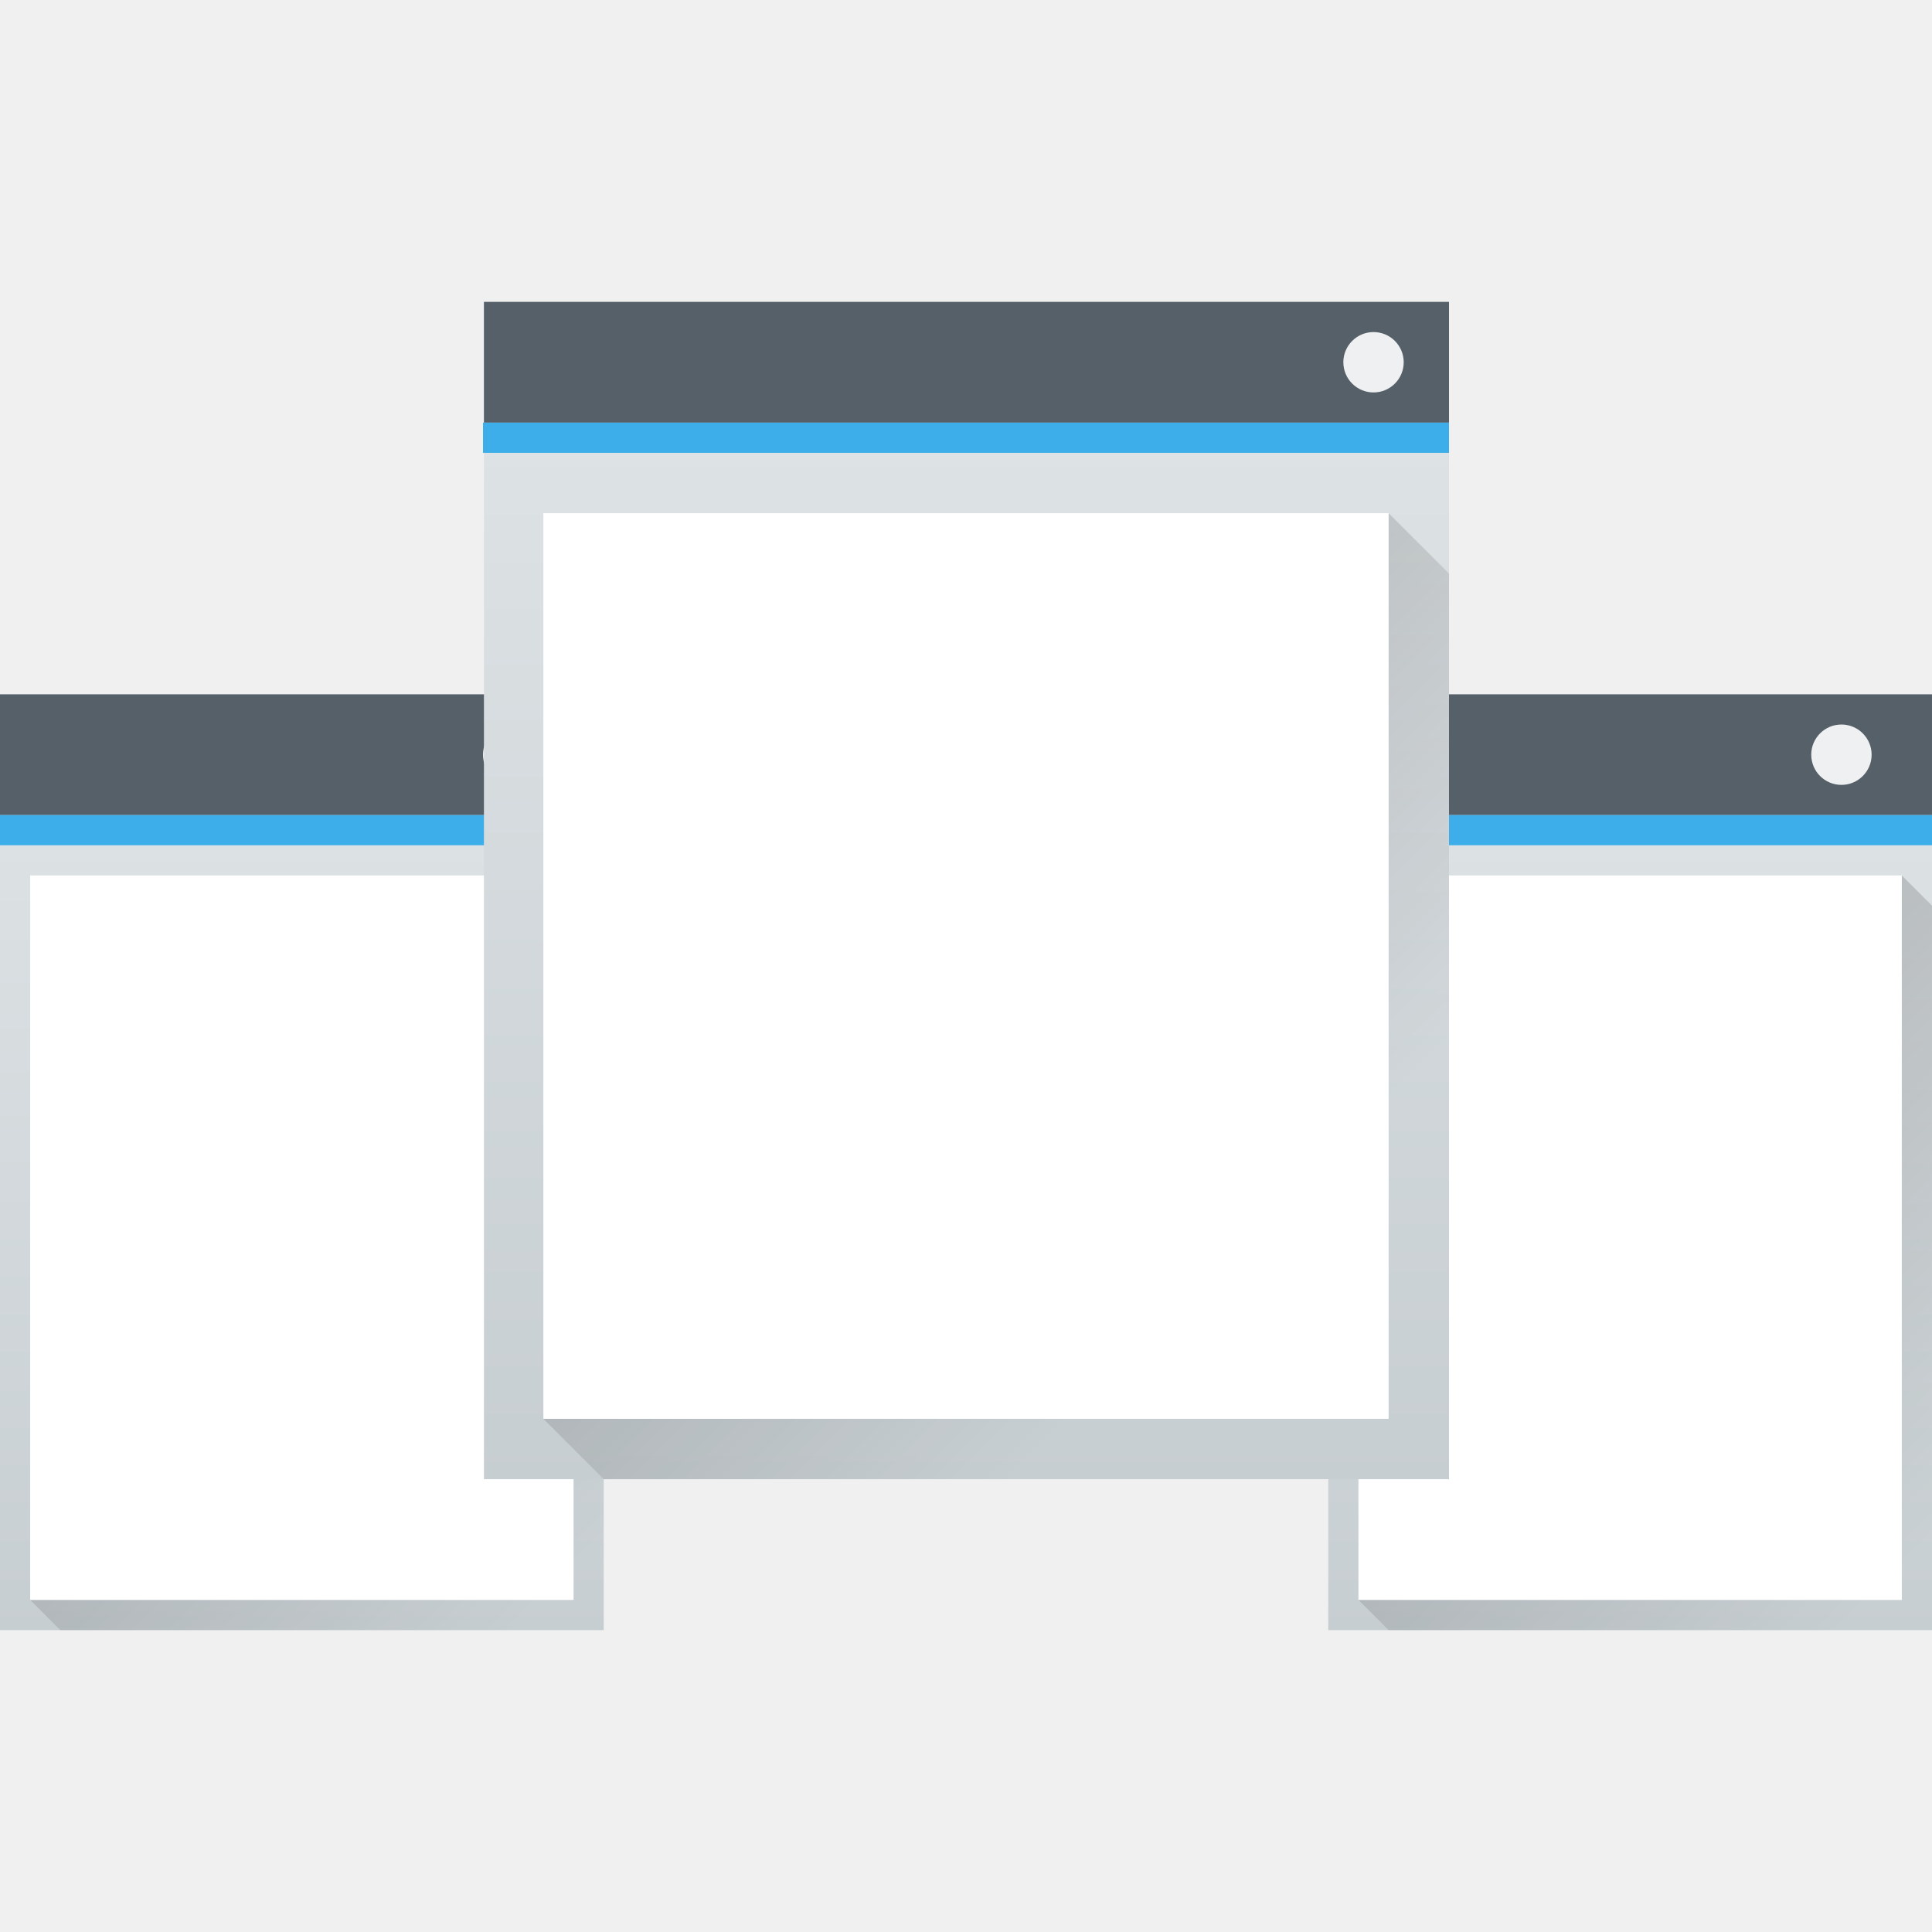
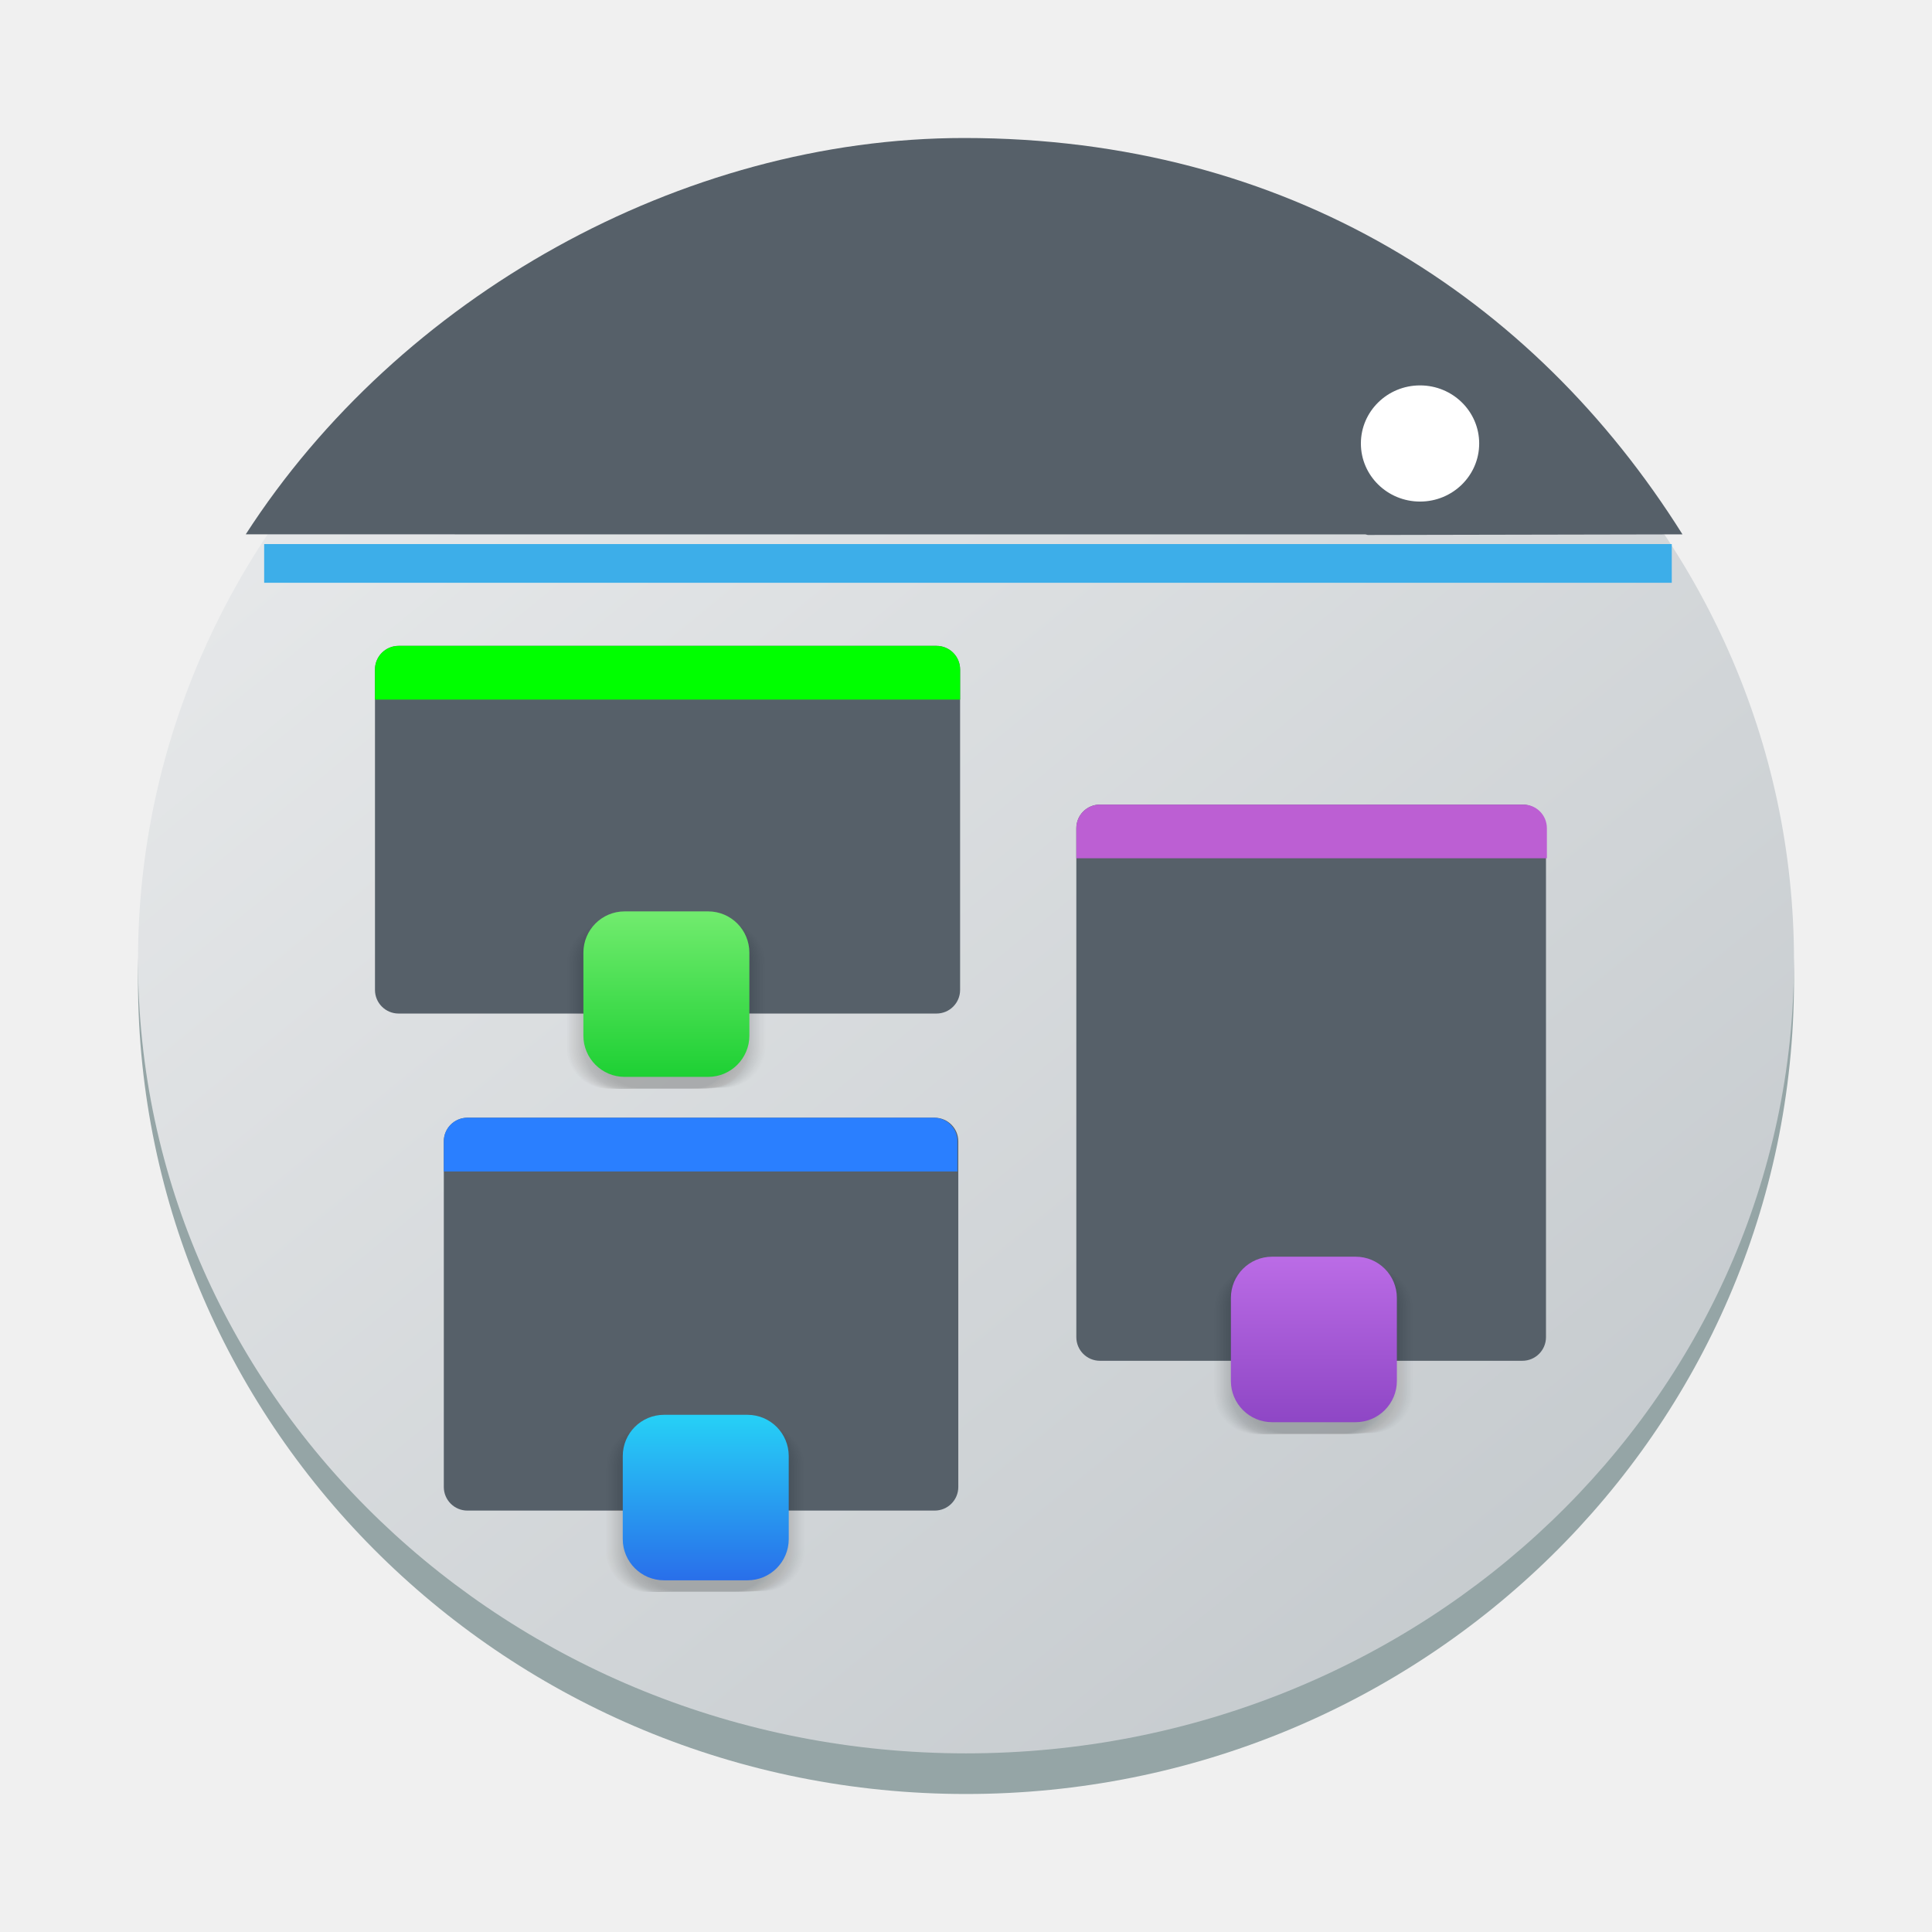
- <svg xmlns="http://www.w3.org/2000/svg" xmlns:xlink="http://www.w3.org/1999/xlink" width="64" height="64" viewBox="0 0 64 64" id="svg7266" version="1.1">
-   <defs id="defs7268">
-     <linearGradient xlink:href="#linearGradient4303-6" id="linearGradient4643-8-5-9-9-4-2-6-4-0" gradientUnits="userSpaceOnUse" gradientTransform="matrix(0.4301079,0,0,0.7876284,614.8047,-214.9726)" y1="543.798" x2="0" y2="502.655" />
-     <linearGradient id="linearGradient4303-6">
-       <stop stop-color="#c6cdd1" id="stop12" />
-       <stop offset="1" stop-color="#e0e5e7" id="stop14" />
+ <svg xmlns="http://www.w3.org/2000/svg" xmlns:xlink="http://www.w3.org/1999/xlink" height="56" width="56" version="1.1" id="svg35">
+   <defs id="defs39">
+     <linearGradient id="linearGradient1279" gradientUnits="userSpaceOnUse" x1="8.208" x2="19.361" xlink:href="#c" y1="6.403" y2="18.837" gradientTransform="translate(-1,-34)" />
+     <linearGradient id="linearGradient1283" gradientUnits="userSpaceOnUse" x1="5.375" x2="14.75" y1="7" y2="16.375">
+       <stop offset="0" id="stop8-3" />
+       <stop offset="1" stop-opacity="0" id="stop10-6" />
    </linearGradient>
-     <linearGradient xlink:href="#linearGradient4293" id="linearGradient22281" gradientUnits="userSpaceOnUse" gradientTransform="translate(395.2858,-332.8644)" x1="391.571" y1="525.798" x2="406.571" y2="540.798" />
-     <linearGradient id="linearGradient4293">
-       <stop id="stop7" />
-       <stop offset="1" stop-opacity="0" id="stop9" />
+     <linearGradient id="a-3" x1="428.816" x2="388.865" y1="547.634" y2="499.679" gradientTransform="matrix(1.05,0,0,1.031212,-323.1148,-511.6331)" gradientUnits="userSpaceOnUse">
+       <stop stop-color="#bdc3c7" offset="0" id="stop2193" />
+       <stop stop-color="#eff0f1" offset="1" id="stop2195" />
    </linearGradient>
-     <linearGradient xlink:href="#linearGradient4303-6" id="linearGradient4643-8-5-9-9-4-2-91-8" gradientUnits="userSpaceOnUse" gradientTransform="matrix(0.4301079,0,0,0.7876284,614.8047,-214.9726)" y1="543.798" x2="0" y2="502.655" />
-     <linearGradient xlink:href="#linearGradient4303-6" id="linearGradient4643-8-5-9-9-4-4-5-8-8" gradientUnits="userSpaceOnUse" gradientTransform="matrix(0.6872025,0,0,0.9908873,402.339,-321.9618)" y1="543.798" x2="0" y2="502.655" />
-     <linearGradient xlink:href="#linearGradient4293" id="linearGradient22285" gradientUnits="userSpaceOnUse" gradientTransform="translate(282.5456,-329.6842)" x1="391.571" y1="525.798" x2="406.571" y2="540.798" />
-     <linearGradient xlink:href="#linearGradient4293" id="linearGradient12647" gradientUnits="userSpaceOnUse" gradientTransform="translate(395.2858,-332.8644)" x1="391.571" y1="525.798" x2="406.571" y2="540.798" />
+     <radialGradient id="d-3" cx="2" cy="5.5" gradientTransform="matrix(0,0.6113561,-1.008737,0,35.95831,-12.19589)" gradientUnits="userSpaceOnUse" r="14.5" xlink:href="#a-36" />
+     <linearGradient id="a-36">
+       <stop offset="0" stop-color="#292c2f" id="stop230" />
+       <stop offset="1" stop-opacity="0" id="stop232" />
+     </linearGradient>
+     <radialGradient id="e-2" cx="12" cy="1" gradientTransform="matrix(0,0.1399686,-0.8398207,-2.216165e-5,31.25029,-13.98257)" gradientUnits="userSpaceOnUse" r="9.5" xlink:href="#a-36" />
+     <linearGradient id="f" gradientUnits="userSpaceOnUse" x1="2" x2="2" y1="27" y2="9" gradientTransform="matrix(0.7789474,0,0,0.7789474,-26.95169,-32.33168)">
+       <stop offset="0" stop-color="#31363b" id="stop225" />
+       <stop offset="1" stop-color="#4f575f" id="stop227" />
+     </linearGradient>
+     <linearGradient gradientTransform="matrix(0.8499645,0,0,0.8499164,-313.136,-488.6512)" gradientUnits="userSpaceOnUse" x2="426.695" y2="499.921" y1="547.675" id="a-6" x1="389.32">
+       <stop stop-color="#18222a" style="stop-color:#1e2b35;stop-opacity:1" id="stop216" />
+       <stop stop-color="#566069" offset="1" style="stop-color:#6d7983;stop-opacity:1" id="stop218" />
+     </linearGradient>
+     <linearGradient id="d-6" gradientTransform="matrix(0.52174,0,0,0.53846,45.59747,-33.19696)" gradientUnits="userSpaceOnUse" x1="1.333" x2="1.333" y1="48.714" y2="9.714">
+       <stop offset="0" stop-color="#eef1f2" id="stop19-7" />
+       <stop offset="1" stop-color="#f9fafb" id="stop21" />
+     </linearGradient>
+     <linearGradient id="b-0" gradientUnits="userSpaceOnUse" x1="6" x2="20" y1="5" y2="16" gradientTransform="matrix(0.3866649,0,0,0.3866649,-14.93296,-19.59583)">
+       <stop offset="0" stop-color="#31363b" id="stop7" />
+       <stop offset="1" stop-color="#232629" id="stop9" />
+     </linearGradient>
+     <linearGradient id="c-7" gradientUnits="userSpaceOnUse" x1="7" x2="14" y1="7" y2="14" gradientTransform="matrix(0.3866649,0,0,0.3866649,-14.93296,-19.59583)">
+       <stop offset="0" stop-color="#292c2f" id="stop12" />
+       <stop offset="1" stop-opacity="0" id="stop14" />
+     </linearGradient>
+     <linearGradient xlink:href="#a-3" id="linearGradient3140" gradientUnits="userSpaceOnUse" gradientTransform="matrix(1.2,0,0,1.178528,-462.2841,-588.8834)" x1="428.816" y1="547.634" x2="388.865" y2="499.679" />
+     <linearGradient gradientTransform="matrix(1.366306,0,0,1.366306,-2.688985,-351.4881)" y2="276.661" x2="16.206" y1="280.118" x1="16.206" gradientUnits="userSpaceOnUse" id="linearGradient932" xlink:href="#linearGradient910" />
+     <linearGradient id="linearGradient910">
+       <stop id="stop906" offset="0" style="stop-color:#1dd033;stop-opacity:1" />
+       <stop id="stop908" offset="1" style="stop-color:#70eb6d;stop-opacity:1" />
+     </linearGradient>
+     <linearGradient y2="276.661" x2="16.206" y1="280.118" x1="16.206" gradientTransform="matrix(1.366306,0,0,1.366306,16.07923,-341.479)" gradientUnits="userSpaceOnUse" id="linearGradient1116" xlink:href="#linearGradient1122" />
+     <linearGradient id="linearGradient1122">
+       <stop style="stop-color:#8e46c5;stop-opacity:1" offset="0" id="stop1118" />
+       <stop style="stop-color:#ba6be5;stop-opacity:1" offset="1" id="stop1120" />
+     </linearGradient>
+     <linearGradient y2="276.661" x2="16.206" y1="280.118" x1="16.206" gradientTransform="matrix(1.366306,0,0,1.366306,-1.54812,-336.8969)" gradientUnits="userSpaceOnUse" id="linearGradient1192" xlink:href="#linearGradient1198" />
+     <linearGradient id="linearGradient1198">
+       <stop id="stop1194" offset="0" style="stop-color:#296eea;stop-opacity:1" />
+       <stop id="stop1196" offset="1" style="stop-color:#26cff6;stop-opacity:1" />
+     </linearGradient>
  </defs>
-   <g id="layer1" transform="translate(0,-988.3622)">
-     <g id="g10008-3-1" transform="translate(-736.8572,830.4285)" style="stroke-width:0.1;stroke-miterlimit:4;stroke-dasharray:none">
-       <g transform="translate(-44,0)" id="g9948-2-0-0" style="stroke-width:0.1;stroke-miterlimit:4;stroke-dasharray:none">
-         <rect style="fill:url(#linearGradient4643-8-5-9-9-4-2-6-4-0);stroke-width:0.1;stroke-miterlimit:4;stroke-dasharray:none" y="180.934" x="780.857" height="31" width="20" rx="0" id="rect30-5-3-8-8-1-01-8" />
-         <path style="opacity:0.2;fill:url(#linearGradient12647);fill-rule:evenodd;stroke-width:0.1;stroke-miterlimit:4;stroke-dasharray:none" d="m 781.857,210.934 18,-24 1,1 0,24 -18,0 z" id="path32-1-3-8-21-7-4-5" />
-         <rect style="fill:#566069;stroke-width:0.1;stroke-miterlimit:4;stroke-dasharray:none" width="20" height="4" x="780.857" y="180.934" id="rect34-0-53-3-6-9-6-7" />
-         <rect style="fill:#3daee9;stroke-width:0.1;stroke-miterlimit:4;stroke-dasharray:none" width="20" height="1" x="780.857" y="184.934" id="rect36-3-1-6-7-5-0-1" />
-         <rect style="fill:#ffffff;stroke-width:0.1;stroke-miterlimit:4;stroke-dasharray:none" width="18" height="24" x="781.857" y="186.934" id="rect38-8-5-0-4-7-7-9" />
-         <rect style="fill:#eff0f1;stroke-width:0.1;stroke-miterlimit:4;stroke-dasharray:none" width="2" height="2" x="796.857" y="181.934" rx="1" id="rect40-3-1-2-9-6-1-7" />
-       </g>
-       <g id="g9948-1-4" style="stroke-width:0.1;stroke-miterlimit:4;stroke-dasharray:none">
-         <rect style="fill:url(#linearGradient4643-8-5-9-9-4-2-91-8);stroke-width:0.1;stroke-miterlimit:4;stroke-dasharray:none" y="180.934" x="780.857" height="31" width="20" rx="0" id="rect30-5-3-8-8-6-9" />
-         <path style="opacity:0.2;fill:url(#linearGradient22281);fill-rule:evenodd;stroke-width:0.1;stroke-miterlimit:4;stroke-dasharray:none" d="m 781.857,210.934 18,-24 1,1 0,24 -18,0 z" id="path32-1-3-8-21-2-1" />
-         <rect style="fill:#566069;stroke-width:0.1;stroke-miterlimit:4;stroke-dasharray:none" width="20" height="4" x="780.857" y="180.934" id="rect34-0-53-3-6-90-0" />
-         <rect style="fill:#3daee9;stroke-width:0.1;stroke-miterlimit:4;stroke-dasharray:none" width="20" height="1" x="780.857" y="184.934" id="rect36-3-1-6-7-7-4" />
-         <rect style="fill:#ffffff;stroke-width:0.1;stroke-miterlimit:4;stroke-dasharray:none" width="18" height="24" x="781.857" y="186.934" id="rect38-8-5-0-4-8-4" />
-         <rect style="fill:#eff0f1;stroke-width:0.1;stroke-miterlimit:4;stroke-dasharray:none" width="2" height="2" x="796.857" y="181.934" rx="1" id="rect40-3-1-2-9-8-5" />
-       </g>
-       <g transform="translate(85.24012,-8.18016)" id="g6086-3-1-7-2-8-4-4" style="stroke-width:0.1;stroke-miterlimit:4;stroke-dasharray:none">
-         <rect style="fill:url(#linearGradient4643-8-5-9-9-4-4-5-8-8);stroke-width:0.1;stroke-miterlimit:4;stroke-dasharray:none" y="176.114" x="667.648" height="39" width="31.969" rx="0" id="rect30-5-3-8-3-0-1-9" />
-         <path style="opacity:0.2;fill:url(#linearGradient22285);fill-rule:evenodd;stroke-width:0.1;stroke-miterlimit:4;stroke-dasharray:none" d="m 669.617,213.114 28,-30 2,2 0,30 -28,0 z" id="path32-1-3-8-2-6-4-6" />
-         <rect style="fill:#566069;stroke-width:0.1;stroke-miterlimit:4;stroke-dasharray:none" width="31.969" height="4" x="667.648" y="176.114" id="rect34-0-53-3-8-5-2-4" />
-         <rect style="fill:#3daee9;stroke-width:0.1;stroke-miterlimit:4;stroke-dasharray:none" width="32" height="1" x="667.617" y="180.114" id="rect36-3-1-6-0-2-9-3" />
-         <rect style="fill:#ffffff;stroke-width:0.1;stroke-miterlimit:4;stroke-dasharray:none" width="28" height="30" x="669.617" y="183.114" id="rect38-8-5-0-06-8-8-7" />
-         <rect style="fill:#eff0f1;stroke-width:0.1;stroke-miterlimit:4;stroke-dasharray:none" width="2" height="2" x="696.117" y="177.114" rx="1" id="rect40-3-1-2-6-7-9-9" />
-       </g>
-     </g>
-   </g>
+   <linearGradient id="a" gradientUnits="userSpaceOnUse" x1="8.208" x2="19.361" xlink:href="#c" y1="6.403" y2="18.837" />
+   <linearGradient id="b" gradientTransform="matrix(0.4166669,0,0,0.4083327,-159.2383,-203.2509)" gradientUnits="userSpaceOnUse" x2="0" y1="543.798" y2="502.655">
+     <stop offset="0" stop-color="#c6cdd1" id="stop3" />
+     <stop offset="1" stop-color="#e0e5e7" id="stop5" />
+   </linearGradient>
+   <linearGradient id="c" gradientUnits="userSpaceOnUse" x1="5.375" x2="14.75" y1="7" y2="16.375">
+     <stop offset="0" id="stop8" />
+     <stop offset="1" stop-opacity="0" id="stop10" />
+   </linearGradient>
+   <rect x="4" y="4.859" width="48" height="47.141" rx="24" ry="23.571" fill="#95a5a6" id="rect2220-4" style="stroke-width:1.189" />
+   <rect x="4" y="4.859" width="48" height="45.963" rx="24" ry="22.981" id="rect2222-3" style="fill:url(#linearGradient3140);stroke-width:1.189" />
+   <path d="m 27.945,4 c -8.188,0 -16.377,4.595 -20.822,11.488 l 32.44,4.32e-4 c 0.032,0 0.058,0.016 0.089,0.018 l 9.115,-0.018 C 44.439,8.595 37.303,4 27.945,4 Z" stroke-width="1.594" id="path32-3-1" style="fill:#566069;fill-opacity:1" />
+   <rect width="3.429" x="39.446" y="11.171" rx="1.714" height="3.367" id="rect25-8-7-4" style="fill:#ffffff;stroke-width:0.113" />
+   <rect width="40.8" x="7.657" y="15.77" rx="0" height="1.122" id="rect27-9-9" style="fill:#3daee9;fill-opacity:1;stroke-width:0.104" />
+   <rect ry="0.684" rx="0.684" y="18.721" x="10.869" height="10.657" width="16.96" id="rect873" style="fill:#566069;fill-opacity:1;stroke:none;stroke-width:0.542;stroke-linejoin:round;stroke-dashoffset:1;stroke-opacity:1" />
+   <path d="m 11.553,18.721 h 15.592 c 0.379,0 0.684,0.305 0.684,0.684 v 0.873 H 10.869 v -0.873 c 0,-0.379 0.305,-0.684 0.684,-0.684 z" style="fill:#00ff00;fill-opacity:1;stroke:none;stroke-width:0.542;stroke-linejoin:round;stroke-dashoffset:1;stroke-opacity:1" id="rect875" />
+   <rect style="fill:#566069;fill-opacity:1;stroke:none;stroke-width:0.542;stroke-linejoin:round;stroke-dashoffset:1;stroke-opacity:1" id="rect888" width="13.613" height="16.122" x="31.198" y="23.321" rx="0.684" ry="0.684" />
+   <path id="path890" style="fill:#bc5fd3;fill-opacity:1;stroke:none;stroke-width:0.542;stroke-linejoin:round;stroke-dashoffset:1;stroke-opacity:1" d="m 31.882,23.321 h 12.271 c 0.379,0 0.684,0.305 0.684,0.684 v 0.873 h -13.639 v -0.873 c 0,-0.379 0.305,-0.684 0.684,-0.684 z" />
+   <rect style="fill:#566069;fill-opacity:1;stroke:none;stroke-width:0.542;stroke-linejoin:round;stroke-dashoffset:1;stroke-opacity:1" id="rect898" width="14.913" height="11.387" x="12.864" y="32.398" rx="0.684" ry="0.684" />
+   <path id="path900" style="fill:#2a7fff;fill-opacity:1;stroke:none;stroke-width:0.542;stroke-linejoin:round;stroke-dashoffset:1;stroke-opacity:1" d="m 13.548,32.398 h 13.52 c 0.379,0 0.684,0.305 0.684,0.684 v 0.873 H 12.864 v -0.873 c 0,-0.379 0.305,-0.684 0.684,-0.684 z" />
+   <rect ry="1.196" rx="1.196" y="26.761" x="16.913" height="4.797" width="4.811" id="rect928" style="opacity:0.42;fill:#000000;fill-opacity:0.03;stroke:none;stroke-width:0.542;stroke-linejoin:round;stroke-dashoffset:1;stroke-opacity:1" />
+   <rect style="opacity:0.42;fill:#000000;fill-opacity:0.03;stroke:none;stroke-width:0.542;stroke-linejoin:round;stroke-dashoffset:1;stroke-opacity:1" id="rect936" width="4.811" height="4.797" x="16.881" y="26.761" rx="1.196" ry="1.196" />
+   <rect ry="1.196" rx="1.196" y="26.761" x="16.848" height="4.797" width="4.811" id="rect938" style="opacity:0.42;fill:#000000;fill-opacity:0.03;stroke:none;stroke-width:0.542;stroke-linejoin:round;stroke-dashoffset:1;stroke-opacity:1" />
+   <rect style="opacity:0.42;fill:#000000;fill-opacity:0.03;stroke:none;stroke-width:0.542;stroke-linejoin:round;stroke-dashoffset:1;stroke-opacity:1" id="rect940" width="4.811" height="4.797" x="16.817" y="26.761" rx="1.196" ry="1.196" />
+   <rect ry="1.196" rx="1.196" y="26.761" x="16.786" height="4.797" width="4.811" id="rect942" style="opacity:0.42;fill:#000000;fill-opacity:0.03;stroke:none;stroke-width:0.542;stroke-linejoin:round;stroke-dashoffset:1;stroke-opacity:1" />
+   <rect style="opacity:0.42;fill:#000000;fill-opacity:0.03;stroke:none;stroke-width:0.542;stroke-linejoin:round;stroke-dashoffset:1;stroke-opacity:1" id="rect944" width="4.811" height="4.797" x="16.759" y="26.761" rx="1.196" ry="1.196" />
+   <rect ry="1.196" rx="1.196" y="26.761" x="16.724" height="4.797" width="4.811" id="rect946" style="opacity:0.42;fill:#000000;fill-opacity:0.03;stroke:none;stroke-width:0.542;stroke-linejoin:round;stroke-dashoffset:1;stroke-opacity:1" />
+   <rect style="opacity:0.42;fill:#000000;fill-opacity:0.03;stroke:none;stroke-width:0.542;stroke-linejoin:round;stroke-dashoffset:1;stroke-opacity:1" id="rect948" width="4.811" height="4.797" x="16.693" y="26.761" rx="1.196" ry="1.196" />
+   <rect ry="1.196" rx="1.196" y="26.761" x="16.659" height="4.797" width="4.811" id="rect950" style="opacity:0.42;fill:#000000;fill-opacity:0.03;stroke:none;stroke-width:0.542;stroke-linejoin:round;stroke-dashoffset:1;stroke-opacity:1" />
+   <rect style="opacity:0.42;fill:#000000;fill-opacity:0.03;stroke:none;stroke-width:0.542;stroke-linejoin:round;stroke-dashoffset:1;stroke-opacity:1" id="rect952" width="4.811" height="4.797" x="16.627" y="26.761" rx="1.196" ry="1.196" />
+   <rect ry="1.196" rx="1.196" y="26.761" x="16.598" height="4.797" width="4.811" id="rect954" style="opacity:0.42;fill:#000000;fill-opacity:0.03;stroke:none;stroke-width:0.542;stroke-linejoin:round;stroke-dashoffset:1;stroke-opacity:1" />
+   <rect style="opacity:0.42;fill:#000000;fill-opacity:0.03;stroke:none;stroke-width:0.542;stroke-linejoin:round;stroke-dashoffset:1;stroke-opacity:1" id="rect956" width="4.811" height="4.797" x="16.561" y="26.761" rx="1.196" ry="1.196" />
+   <rect ry="1.196" rx="1.196" y="26.761" x="16.515" height="4.797" width="4.811" id="rect958" style="opacity:0.42;fill:#000000;fill-opacity:0.03;stroke:none;stroke-width:0.542;stroke-linejoin:round;stroke-dashoffset:1;stroke-opacity:1" />
+   <rect style="opacity:0.42;fill:#000000;fill-opacity:0.03;stroke:none;stroke-width:0.542;stroke-linejoin:round;stroke-dashoffset:1;stroke-opacity:1" id="rect960" width="4.811" height="4.797" x="16.478" y="26.761" rx="1.196" ry="1.196" />
+   <rect ry="1.196" rx="1.196" y="26.761" x="16.431" height="4.797" width="4.811" id="rect962" style="opacity:0.42;fill:#000000;fill-opacity:0.03;stroke:none;stroke-width:0.542;stroke-linejoin:round;stroke-dashoffset:1;stroke-opacity:1" />
+   <rect style="opacity:0.32;fill:#000000;fill-opacity:0.03;stroke:none;stroke-width:0.542;stroke-linejoin:round;stroke-dashoffset:1;stroke-opacity:1" id="rect981" width="4.811" height="4.797" x="-21.704" y="26.733" rx="1.196" ry="1.196" transform="scale(-1,1)" />
+   <rect ry="1.196" rx="1.196" y="26.733" x="-21.735" height="4.797" width="4.811" id="rect983" style="opacity:0.32;fill:#000000;fill-opacity:0.03;stroke:none;stroke-width:0.542;stroke-linejoin:round;stroke-dashoffset:1;stroke-opacity:1" transform="scale(-1,1)" />
+   <rect style="opacity:0.32;fill:#000000;fill-opacity:0.03;stroke:none;stroke-width:0.542;stroke-linejoin:round;stroke-dashoffset:1;stroke-opacity:1" id="rect985" width="4.811" height="4.797" x="-21.769" y="26.733" rx="1.196" ry="1.196" transform="scale(-1,1)" />
+   <rect ry="1.196" rx="1.196" y="26.733" x="-21.8" height="4.797" width="4.811" id="rect987" style="opacity:0.32;fill:#000000;fill-opacity:0.03;stroke:none;stroke-width:0.542;stroke-linejoin:round;stroke-dashoffset:1;stroke-opacity:1" transform="scale(-1,1)" />
+   <rect style="opacity:0.32;fill:#000000;fill-opacity:0.03;stroke:none;stroke-width:0.542;stroke-linejoin:round;stroke-dashoffset:1;stroke-opacity:1" id="rect989" width="4.811" height="4.797" x="-21.831" y="26.733" rx="1.196" ry="1.196" transform="scale(-1,1)" />
+   <rect ry="1.196" rx="1.196" y="26.733" x="-21.858" height="4.797" width="4.811" id="rect991" style="opacity:0.32;fill:#000000;fill-opacity:0.03;stroke:none;stroke-width:0.542;stroke-linejoin:round;stroke-dashoffset:1;stroke-opacity:1" transform="scale(-1,1)" />
+   <rect style="opacity:0.32;fill:#000000;fill-opacity:0.03;stroke:none;stroke-width:0.542;stroke-linejoin:round;stroke-dashoffset:1;stroke-opacity:1" id="rect993" width="4.811" height="4.797" x="-21.892" y="26.733" rx="1.196" ry="1.196" transform="scale(-1,1)" />
+   <rect ry="1.196" rx="1.196" y="26.733" x="-21.924" height="4.797" width="4.811" id="rect995" style="opacity:0.32;fill:#000000;fill-opacity:0.03;stroke:none;stroke-width:0.542;stroke-linejoin:round;stroke-dashoffset:1;stroke-opacity:1" transform="scale(-1,1)" />
+   <rect style="opacity:0.32;fill:#000000;fill-opacity:0.03;stroke:none;stroke-width:0.542;stroke-linejoin:round;stroke-dashoffset:1;stroke-opacity:1" id="rect997" width="4.811" height="4.797" x="-21.958" y="26.733" rx="1.196" ry="1.196" transform="scale(-1,1)" />
+   <rect ry="1.196" rx="1.196" y="26.733" x="-21.99" height="4.797" width="4.811" id="rect999" style="opacity:0.32;fill:#000000;fill-opacity:0.03;stroke:none;stroke-width:0.542;stroke-linejoin:round;stroke-dashoffset:1;stroke-opacity:1" transform="scale(-1,1)" />
+   <rect style="opacity:0.32;fill:#000000;fill-opacity:0.03;stroke:none;stroke-width:0.542;stroke-linejoin:round;stroke-dashoffset:1;stroke-opacity:1" id="rect1001" width="4.811" height="4.797" x="-22.019" y="26.733" rx="1.196" ry="1.196" transform="scale(-1,1)" />
+   <rect ry="1.196" rx="1.196" y="26.733" x="-22.056" height="4.797" width="4.811" id="rect1003" style="opacity:0.32;fill:#000000;fill-opacity:0.03;stroke:none;stroke-width:0.542;stroke-linejoin:round;stroke-dashoffset:1;stroke-opacity:1" transform="scale(-1,1)" />
+   <rect style="opacity:0.32;fill:#000000;fill-opacity:0.03;stroke:none;stroke-width:0.542;stroke-linejoin:round;stroke-dashoffset:1;stroke-opacity:1" id="rect1005" width="4.811" height="4.797" x="-22.101" y="26.733" rx="1.196" ry="1.196" transform="scale(-1,1)" />
+   <rect ry="1.196" rx="1.196" y="26.733" x="-22.139" height="4.797" width="4.811" id="rect1007" style="opacity:0.32;fill:#000000;fill-opacity:0.03;stroke:none;stroke-width:0.542;stroke-linejoin:round;stroke-dashoffset:1;stroke-opacity:1" transform="scale(-1,1)" />
+   <rect style="opacity:0.32;fill:#000000;fill-opacity:0.03;stroke:none;stroke-width:0.542;stroke-linejoin:round;stroke-dashoffset:1;stroke-opacity:1" id="rect1009" width="4.811" height="4.797" x="-22.185" y="26.733" rx="1.196" ry="1.196" transform="scale(-1,1)" />
+   <rect style="fill:url(#linearGradient932);fill-opacity:1;stroke:none;stroke-width:0.542;stroke-linejoin:round;stroke-dashoffset:1;stroke-opacity:1" id="rect930" width="4.811" height="4.797" x="16.91" y="26.417" rx="1.196" ry="1.196" />
+   <rect style="opacity:0.42;fill:#000000;fill-opacity:0.03;stroke:none;stroke-width:0.542;stroke-linejoin:round;stroke-dashoffset:1;stroke-opacity:1" id="rect1048" width="4.811" height="4.797" x="35.681" y="36.77" rx="1.196" ry="1.196" />
+   <rect ry="1.196" rx="1.196" y="36.77" x="35.65" height="4.797" width="4.811" id="rect1050" style="opacity:0.42;fill:#000000;fill-opacity:0.03;stroke:none;stroke-width:0.542;stroke-linejoin:round;stroke-dashoffset:1;stroke-opacity:1" />
+   <rect style="opacity:0.42;fill:#000000;fill-opacity:0.03;stroke:none;stroke-width:0.542;stroke-linejoin:round;stroke-dashoffset:1;stroke-opacity:1" id="rect1052" width="4.811" height="4.797" x="35.616" y="36.77" rx="1.196" ry="1.196" />
+   <rect ry="1.196" rx="1.196" y="36.77" x="35.585" height="4.797" width="4.811" id="rect1054" style="opacity:0.42;fill:#000000;fill-opacity:0.03;stroke:none;stroke-width:0.542;stroke-linejoin:round;stroke-dashoffset:1;stroke-opacity:1" />
+   <rect style="opacity:0.42;fill:#000000;fill-opacity:0.03;stroke:none;stroke-width:0.542;stroke-linejoin:round;stroke-dashoffset:1;stroke-opacity:1" id="rect1056" width="4.811" height="4.797" x="35.554" y="36.77" rx="1.196" ry="1.196" />
+   <rect ry="1.196" rx="1.196" y="36.77" x="35.527" height="4.797" width="4.811" id="rect1058" style="opacity:0.42;fill:#000000;fill-opacity:0.03;stroke:none;stroke-width:0.542;stroke-linejoin:round;stroke-dashoffset:1;stroke-opacity:1" />
+   <rect style="opacity:0.42;fill:#000000;fill-opacity:0.03;stroke:none;stroke-width:0.542;stroke-linejoin:round;stroke-dashoffset:1;stroke-opacity:1" id="rect1060" width="4.811" height="4.797" x="35.492" y="36.77" rx="1.196" ry="1.196" />
+   <rect ry="1.196" rx="1.196" y="36.77" x="35.461" height="4.797" width="4.811" id="rect1062" style="opacity:0.42;fill:#000000;fill-opacity:0.03;stroke:none;stroke-width:0.542;stroke-linejoin:round;stroke-dashoffset:1;stroke-opacity:1" />
+   <rect style="opacity:0.42;fill:#000000;fill-opacity:0.03;stroke:none;stroke-width:0.542;stroke-linejoin:round;stroke-dashoffset:1;stroke-opacity:1" id="rect1064" width="4.811" height="4.797" x="35.427" y="36.77" rx="1.196" ry="1.196" />
+   <rect ry="1.196" rx="1.196" y="36.77" x="35.395" height="4.797" width="4.811" id="rect1066" style="opacity:0.42;fill:#000000;fill-opacity:0.03;stroke:none;stroke-width:0.542;stroke-linejoin:round;stroke-dashoffset:1;stroke-opacity:1" />
+   <rect style="opacity:0.42;fill:#000000;fill-opacity:0.03;stroke:none;stroke-width:0.542;stroke-linejoin:round;stroke-dashoffset:1;stroke-opacity:1" id="rect1068" width="4.811" height="4.797" x="35.366" y="36.77" rx="1.196" ry="1.196" />
+   <rect ry="1.196" rx="1.196" y="36.77" x="35.329" height="4.797" width="4.811" id="rect1070" style="opacity:0.42;fill:#000000;fill-opacity:0.03;stroke:none;stroke-width:0.542;stroke-linejoin:round;stroke-dashoffset:1;stroke-opacity:1" />
+   <rect style="opacity:0.42;fill:#000000;fill-opacity:0.03;stroke:none;stroke-width:0.542;stroke-linejoin:round;stroke-dashoffset:1;stroke-opacity:1" id="rect1072" width="4.811" height="4.797" x="35.283" y="36.77" rx="1.196" ry="1.196" />
+   <rect ry="1.196" rx="1.196" y="36.77" x="35.246" height="4.797" width="4.811" id="rect1074" style="opacity:0.42;fill:#000000;fill-opacity:0.03;stroke:none;stroke-width:0.542;stroke-linejoin:round;stroke-dashoffset:1;stroke-opacity:1" />
+   <rect style="opacity:0.42;fill:#000000;fill-opacity:0.03;stroke:none;stroke-width:0.542;stroke-linejoin:round;stroke-dashoffset:1;stroke-opacity:1" id="rect1076" width="4.811" height="4.797" x="35.2" y="36.77" rx="1.196" ry="1.196" />
+   <rect ry="1.196" rx="1.196" y="36.742" x="-40.472" height="4.797" width="4.811" id="rect1080" style="opacity:0.32;fill:#000000;fill-opacity:0.03;stroke:none;stroke-width:0.542;stroke-linejoin:round;stroke-dashoffset:1;stroke-opacity:1" transform="scale(-1,1)" />
+   <rect style="opacity:0.32;fill:#000000;fill-opacity:0.03;stroke:none;stroke-width:0.542;stroke-linejoin:round;stroke-dashoffset:1;stroke-opacity:1" id="rect1082" width="4.811" height="4.797" x="-40.503" y="36.742" rx="1.196" ry="1.196" transform="scale(-1,1)" />
+   <rect ry="1.196" rx="1.196" y="36.742" x="-40.537" height="4.797" width="4.811" id="rect1084" style="opacity:0.32;fill:#000000;fill-opacity:0.03;stroke:none;stroke-width:0.542;stroke-linejoin:round;stroke-dashoffset:1;stroke-opacity:1" transform="scale(-1,1)" />
+   <rect style="opacity:0.32;fill:#000000;fill-opacity:0.03;stroke:none;stroke-width:0.542;stroke-linejoin:round;stroke-dashoffset:1;stroke-opacity:1" id="rect1086" width="4.811" height="4.797" x="-40.568" y="36.742" rx="1.196" ry="1.196" transform="scale(-1,1)" />
+   <rect ry="1.196" rx="1.196" y="36.742" x="-40.599" height="4.797" width="4.811" id="rect1088" style="opacity:0.32;fill:#000000;fill-opacity:0.03;stroke:none;stroke-width:0.542;stroke-linejoin:round;stroke-dashoffset:1;stroke-opacity:1" transform="scale(-1,1)" />
+   <rect style="opacity:0.32;fill:#000000;fill-opacity:0.03;stroke:none;stroke-width:0.542;stroke-linejoin:round;stroke-dashoffset:1;stroke-opacity:1" id="rect1090" width="4.811" height="4.797" x="-40.626" y="36.742" rx="1.196" ry="1.196" transform="scale(-1,1)" />
+   <rect ry="1.196" rx="1.196" y="36.742" x="-40.661" height="4.797" width="4.811" id="rect1092" style="opacity:0.32;fill:#000000;fill-opacity:0.03;stroke:none;stroke-width:0.542;stroke-linejoin:round;stroke-dashoffset:1;stroke-opacity:1" transform="scale(-1,1)" />
+   <rect style="opacity:0.32;fill:#000000;fill-opacity:0.03;stroke:none;stroke-width:0.542;stroke-linejoin:round;stroke-dashoffset:1;stroke-opacity:1" id="rect1094" width="4.811" height="4.797" x="-40.692" y="36.742" rx="1.196" ry="1.196" transform="scale(-1,1)" />
+   <rect ry="1.196" rx="1.196" y="36.742" x="-40.726" height="4.797" width="4.811" id="rect1096" style="opacity:0.32;fill:#000000;fill-opacity:0.03;stroke:none;stroke-width:0.542;stroke-linejoin:round;stroke-dashoffset:1;stroke-opacity:1" transform="scale(-1,1)" />
+   <rect style="opacity:0.32;fill:#000000;fill-opacity:0.03;stroke:none;stroke-width:0.542;stroke-linejoin:round;stroke-dashoffset:1;stroke-opacity:1" id="rect1098" width="4.811" height="4.797" x="-40.758" y="36.742" rx="1.196" ry="1.196" transform="scale(-1,1)" />
+   <rect ry="1.196" rx="1.196" y="36.742" x="-40.787" height="4.797" width="4.811" id="rect1100" style="opacity:0.32;fill:#000000;fill-opacity:0.03;stroke:none;stroke-width:0.542;stroke-linejoin:round;stroke-dashoffset:1;stroke-opacity:1" transform="scale(-1,1)" />
+   <rect style="opacity:0.32;fill:#000000;fill-opacity:0.03;stroke:none;stroke-width:0.542;stroke-linejoin:round;stroke-dashoffset:1;stroke-opacity:1" id="rect1102" width="4.811" height="4.797" x="-40.824" y="36.742" rx="1.196" ry="1.196" transform="scale(-1,1)" />
+   <rect ry="1.196" rx="1.196" y="36.742" x="-40.87" height="4.797" width="4.811" id="rect1104" style="opacity:0.32;fill:#000000;fill-opacity:0.03;stroke:none;stroke-width:0.542;stroke-linejoin:round;stroke-dashoffset:1;stroke-opacity:1" transform="scale(-1,1)" />
+   <rect style="opacity:0.32;fill:#000000;fill-opacity:0.03;stroke:none;stroke-width:0.542;stroke-linejoin:round;stroke-dashoffset:1;stroke-opacity:1" id="rect1106" width="4.811" height="4.797" x="-40.907" y="36.742" rx="1.196" ry="1.196" transform="scale(-1,1)" />
+   <rect ry="1.196" rx="1.196" y="36.742" x="-40.953" height="4.797" width="4.811" id="rect1108" style="opacity:0.32;fill:#000000;fill-opacity:0.03;stroke:none;stroke-width:0.542;stroke-linejoin:round;stroke-dashoffset:1;stroke-opacity:1" transform="scale(-1,1)" />
+   <rect ry="1.196" rx="1.196" y="36.426" x="35.678" height="4.797" width="4.811" id="rect1112" style="fill:url(#linearGradient1116);fill-opacity:1;stroke:none;stroke-width:0.542;stroke-linejoin:round;stroke-dashoffset:1;stroke-opacity:1" />
+   <rect ry="1.196" rx="1.196" y="41.352" x="18.054" height="4.797" width="4.811" id="rect1124" style="opacity:0.42;fill:#000000;fill-opacity:0.03;stroke:none;stroke-width:0.542;stroke-linejoin:round;stroke-dashoffset:1;stroke-opacity:1" />
+   <rect style="opacity:0.42;fill:#000000;fill-opacity:0.03;stroke:none;stroke-width:0.542;stroke-linejoin:round;stroke-dashoffset:1;stroke-opacity:1" id="rect1126" width="4.811" height="4.797" x="18.022" y="41.352" rx="1.196" ry="1.196" />
+   <rect ry="1.196" rx="1.196" y="41.352" x="17.989" height="4.797" width="4.811" id="rect1128" style="opacity:0.42;fill:#000000;fill-opacity:0.03;stroke:none;stroke-width:0.542;stroke-linejoin:round;stroke-dashoffset:1;stroke-opacity:1" />
+   <rect style="opacity:0.42;fill:#000000;fill-opacity:0.03;stroke:none;stroke-width:0.542;stroke-linejoin:round;stroke-dashoffset:1;stroke-opacity:1" id="rect1130" width="4.811" height="4.797" x="17.958" y="41.352" rx="1.196" ry="1.196" />
+   <rect ry="1.196" rx="1.196" y="41.352" x="17.927" height="4.797" width="4.811" id="rect1132" style="opacity:0.42;fill:#000000;fill-opacity:0.03;stroke:none;stroke-width:0.542;stroke-linejoin:round;stroke-dashoffset:1;stroke-opacity:1" />
+   <rect style="opacity:0.42;fill:#000000;fill-opacity:0.03;stroke:none;stroke-width:0.542;stroke-linejoin:round;stroke-dashoffset:1;stroke-opacity:1" id="rect1134" width="4.811" height="4.797" x="17.9" y="41.352" rx="1.196" ry="1.196" />
+   <rect ry="1.196" rx="1.196" y="41.352" x="17.865" height="4.797" width="4.811" id="rect1136" style="opacity:0.42;fill:#000000;fill-opacity:0.03;stroke:none;stroke-width:0.542;stroke-linejoin:round;stroke-dashoffset:1;stroke-opacity:1" />
+   <rect style="opacity:0.42;fill:#000000;fill-opacity:0.03;stroke:none;stroke-width:0.542;stroke-linejoin:round;stroke-dashoffset:1;stroke-opacity:1" id="rect1138" width="4.811" height="4.797" x="17.834" y="41.352" rx="1.196" ry="1.196" />
+   <rect ry="1.196" rx="1.196" y="41.352" x="17.8" height="4.797" width="4.811" id="rect1140" style="opacity:0.42;fill:#000000;fill-opacity:0.03;stroke:none;stroke-width:0.542;stroke-linejoin:round;stroke-dashoffset:1;stroke-opacity:1" />
+   <rect style="opacity:0.42;fill:#000000;fill-opacity:0.03;stroke:none;stroke-width:0.542;stroke-linejoin:round;stroke-dashoffset:1;stroke-opacity:1" id="rect1142" width="4.811" height="4.797" x="17.768" y="41.352" rx="1.196" ry="1.196" />
+   <rect ry="1.196" rx="1.196" y="41.352" x="17.739" height="4.797" width="4.811" id="rect1144" style="opacity:0.42;fill:#000000;fill-opacity:0.03;stroke:none;stroke-width:0.542;stroke-linejoin:round;stroke-dashoffset:1;stroke-opacity:1" />
+   <rect style="opacity:0.42;fill:#000000;fill-opacity:0.03;stroke:none;stroke-width:0.542;stroke-linejoin:round;stroke-dashoffset:1;stroke-opacity:1" id="rect1146" width="4.811" height="4.797" x="17.702" y="41.352" rx="1.196" ry="1.196" />
+   <rect ry="1.196" rx="1.196" y="41.352" x="17.656" height="4.797" width="4.811" id="rect1148" style="opacity:0.42;fill:#000000;fill-opacity:0.03;stroke:none;stroke-width:0.542;stroke-linejoin:round;stroke-dashoffset:1;stroke-opacity:1" />
+   <rect style="opacity:0.42;fill:#000000;fill-opacity:0.03;stroke:none;stroke-width:0.542;stroke-linejoin:round;stroke-dashoffset:1;stroke-opacity:1" id="rect1150" width="4.811" height="4.797" x="17.619" y="41.352" rx="1.196" ry="1.196" />
+   <rect ry="1.196" rx="1.196" y="41.352" x="17.572" height="4.797" width="4.811" id="rect1152" style="opacity:0.42;fill:#000000;fill-opacity:0.03;stroke:none;stroke-width:0.542;stroke-linejoin:round;stroke-dashoffset:1;stroke-opacity:1" />
+   <rect style="opacity:0.32;fill:#000000;fill-opacity:0.03;stroke:none;stroke-width:0.542;stroke-linejoin:round;stroke-dashoffset:1;stroke-opacity:1" id="rect1156" width="4.811" height="4.797" x="-22.844" y="41.324" rx="1.196" ry="1.196" transform="scale(-1,1)" />
+   <rect ry="1.196" rx="1.196" y="41.324" x="-22.876" height="4.797" width="4.811" id="rect1158" style="opacity:0.32;fill:#000000;fill-opacity:0.03;stroke:none;stroke-width:0.542;stroke-linejoin:round;stroke-dashoffset:1;stroke-opacity:1" transform="scale(-1,1)" />
+   <rect style="opacity:0.32;fill:#000000;fill-opacity:0.03;stroke:none;stroke-width:0.542;stroke-linejoin:round;stroke-dashoffset:1;stroke-opacity:1" id="rect1160" width="4.811" height="4.797" x="-22.91" y="41.324" rx="1.196" ry="1.196" transform="scale(-1,1)" />
+   <rect ry="1.196" rx="1.196" y="41.324" x="-22.941" height="4.797" width="4.811" id="rect1162" style="opacity:0.32;fill:#000000;fill-opacity:0.03;stroke:none;stroke-width:0.542;stroke-linejoin:round;stroke-dashoffset:1;stroke-opacity:1" transform="scale(-1,1)" />
+   <rect style="opacity:0.32;fill:#000000;fill-opacity:0.03;stroke:none;stroke-width:0.542;stroke-linejoin:round;stroke-dashoffset:1;stroke-opacity:1" id="rect1164" width="4.811" height="4.797" x="-22.972" y="41.324" rx="1.196" ry="1.196" transform="scale(-1,1)" />
+   <rect ry="1.196" rx="1.196" y="41.324" x="-22.999" height="4.797" width="4.811" id="rect1166" style="opacity:0.32;fill:#000000;fill-opacity:0.03;stroke:none;stroke-width:0.542;stroke-linejoin:round;stroke-dashoffset:1;stroke-opacity:1" transform="scale(-1,1)" />
+   <rect style="opacity:0.32;fill:#000000;fill-opacity:0.03;stroke:none;stroke-width:0.542;stroke-linejoin:round;stroke-dashoffset:1;stroke-opacity:1" id="rect1168" width="4.811" height="4.797" x="-23.033" y="41.324" rx="1.196" ry="1.196" transform="scale(-1,1)" />
+   <rect ry="1.196" rx="1.196" y="41.324" x="-23.064" height="4.797" width="4.811" id="rect1170" style="opacity:0.32;fill:#000000;fill-opacity:0.03;stroke:none;stroke-width:0.542;stroke-linejoin:round;stroke-dashoffset:1;stroke-opacity:1" transform="scale(-1,1)" />
+   <rect style="opacity:0.32;fill:#000000;fill-opacity:0.03;stroke:none;stroke-width:0.542;stroke-linejoin:round;stroke-dashoffset:1;stroke-opacity:1" id="rect1172" width="4.811" height="4.797" x="-23.099" y="41.324" rx="1.196" ry="1.196" transform="scale(-1,1)" />
+   <rect ry="1.196" rx="1.196" y="41.324" x="-23.131" height="4.797" width="4.811" id="rect1174" style="opacity:0.32;fill:#000000;fill-opacity:0.03;stroke:none;stroke-width:0.542;stroke-linejoin:round;stroke-dashoffset:1;stroke-opacity:1" transform="scale(-1,1)" />
+   <rect style="opacity:0.32;fill:#000000;fill-opacity:0.03;stroke:none;stroke-width:0.542;stroke-linejoin:round;stroke-dashoffset:1;stroke-opacity:1" id="rect1176" width="4.811" height="4.797" x="-23.16" y="41.324" rx="1.196" ry="1.196" transform="scale(-1,1)" />
+   <rect ry="1.196" rx="1.196" y="41.324" x="-23.197" height="4.797" width="4.811" id="rect1178" style="opacity:0.32;fill:#000000;fill-opacity:0.03;stroke:none;stroke-width:0.542;stroke-linejoin:round;stroke-dashoffset:1;stroke-opacity:1" transform="scale(-1,1)" />
+   <rect style="opacity:0.32;fill:#000000;fill-opacity:0.03;stroke:none;stroke-width:0.542;stroke-linejoin:round;stroke-dashoffset:1;stroke-opacity:1" id="rect1180" width="4.811" height="4.797" x="-23.242" y="41.324" rx="1.196" ry="1.196" transform="scale(-1,1)" />
+   <rect ry="1.196" rx="1.196" y="41.324" x="-23.28" height="4.797" width="4.811" id="rect1182" style="opacity:0.32;fill:#000000;fill-opacity:0.03;stroke:none;stroke-width:0.542;stroke-linejoin:round;stroke-dashoffset:1;stroke-opacity:1" transform="scale(-1,1)" />
+   <rect style="opacity:0.32;fill:#000000;fill-opacity:0.03;stroke:none;stroke-width:0.542;stroke-linejoin:round;stroke-dashoffset:1;stroke-opacity:1" id="rect1184" width="4.811" height="4.797" x="-23.326" y="41.324" rx="1.196" ry="1.196" transform="scale(-1,1)" />
+   <rect style="fill:url(#linearGradient1192);fill-opacity:1;stroke:none;stroke-width:0.542;stroke-linejoin:round;stroke-dashoffset:1;stroke-opacity:1" id="rect1188" width="4.811" height="4.797" x="18.051" y="41.009" rx="1.196" ry="1.196" />
</svg>
